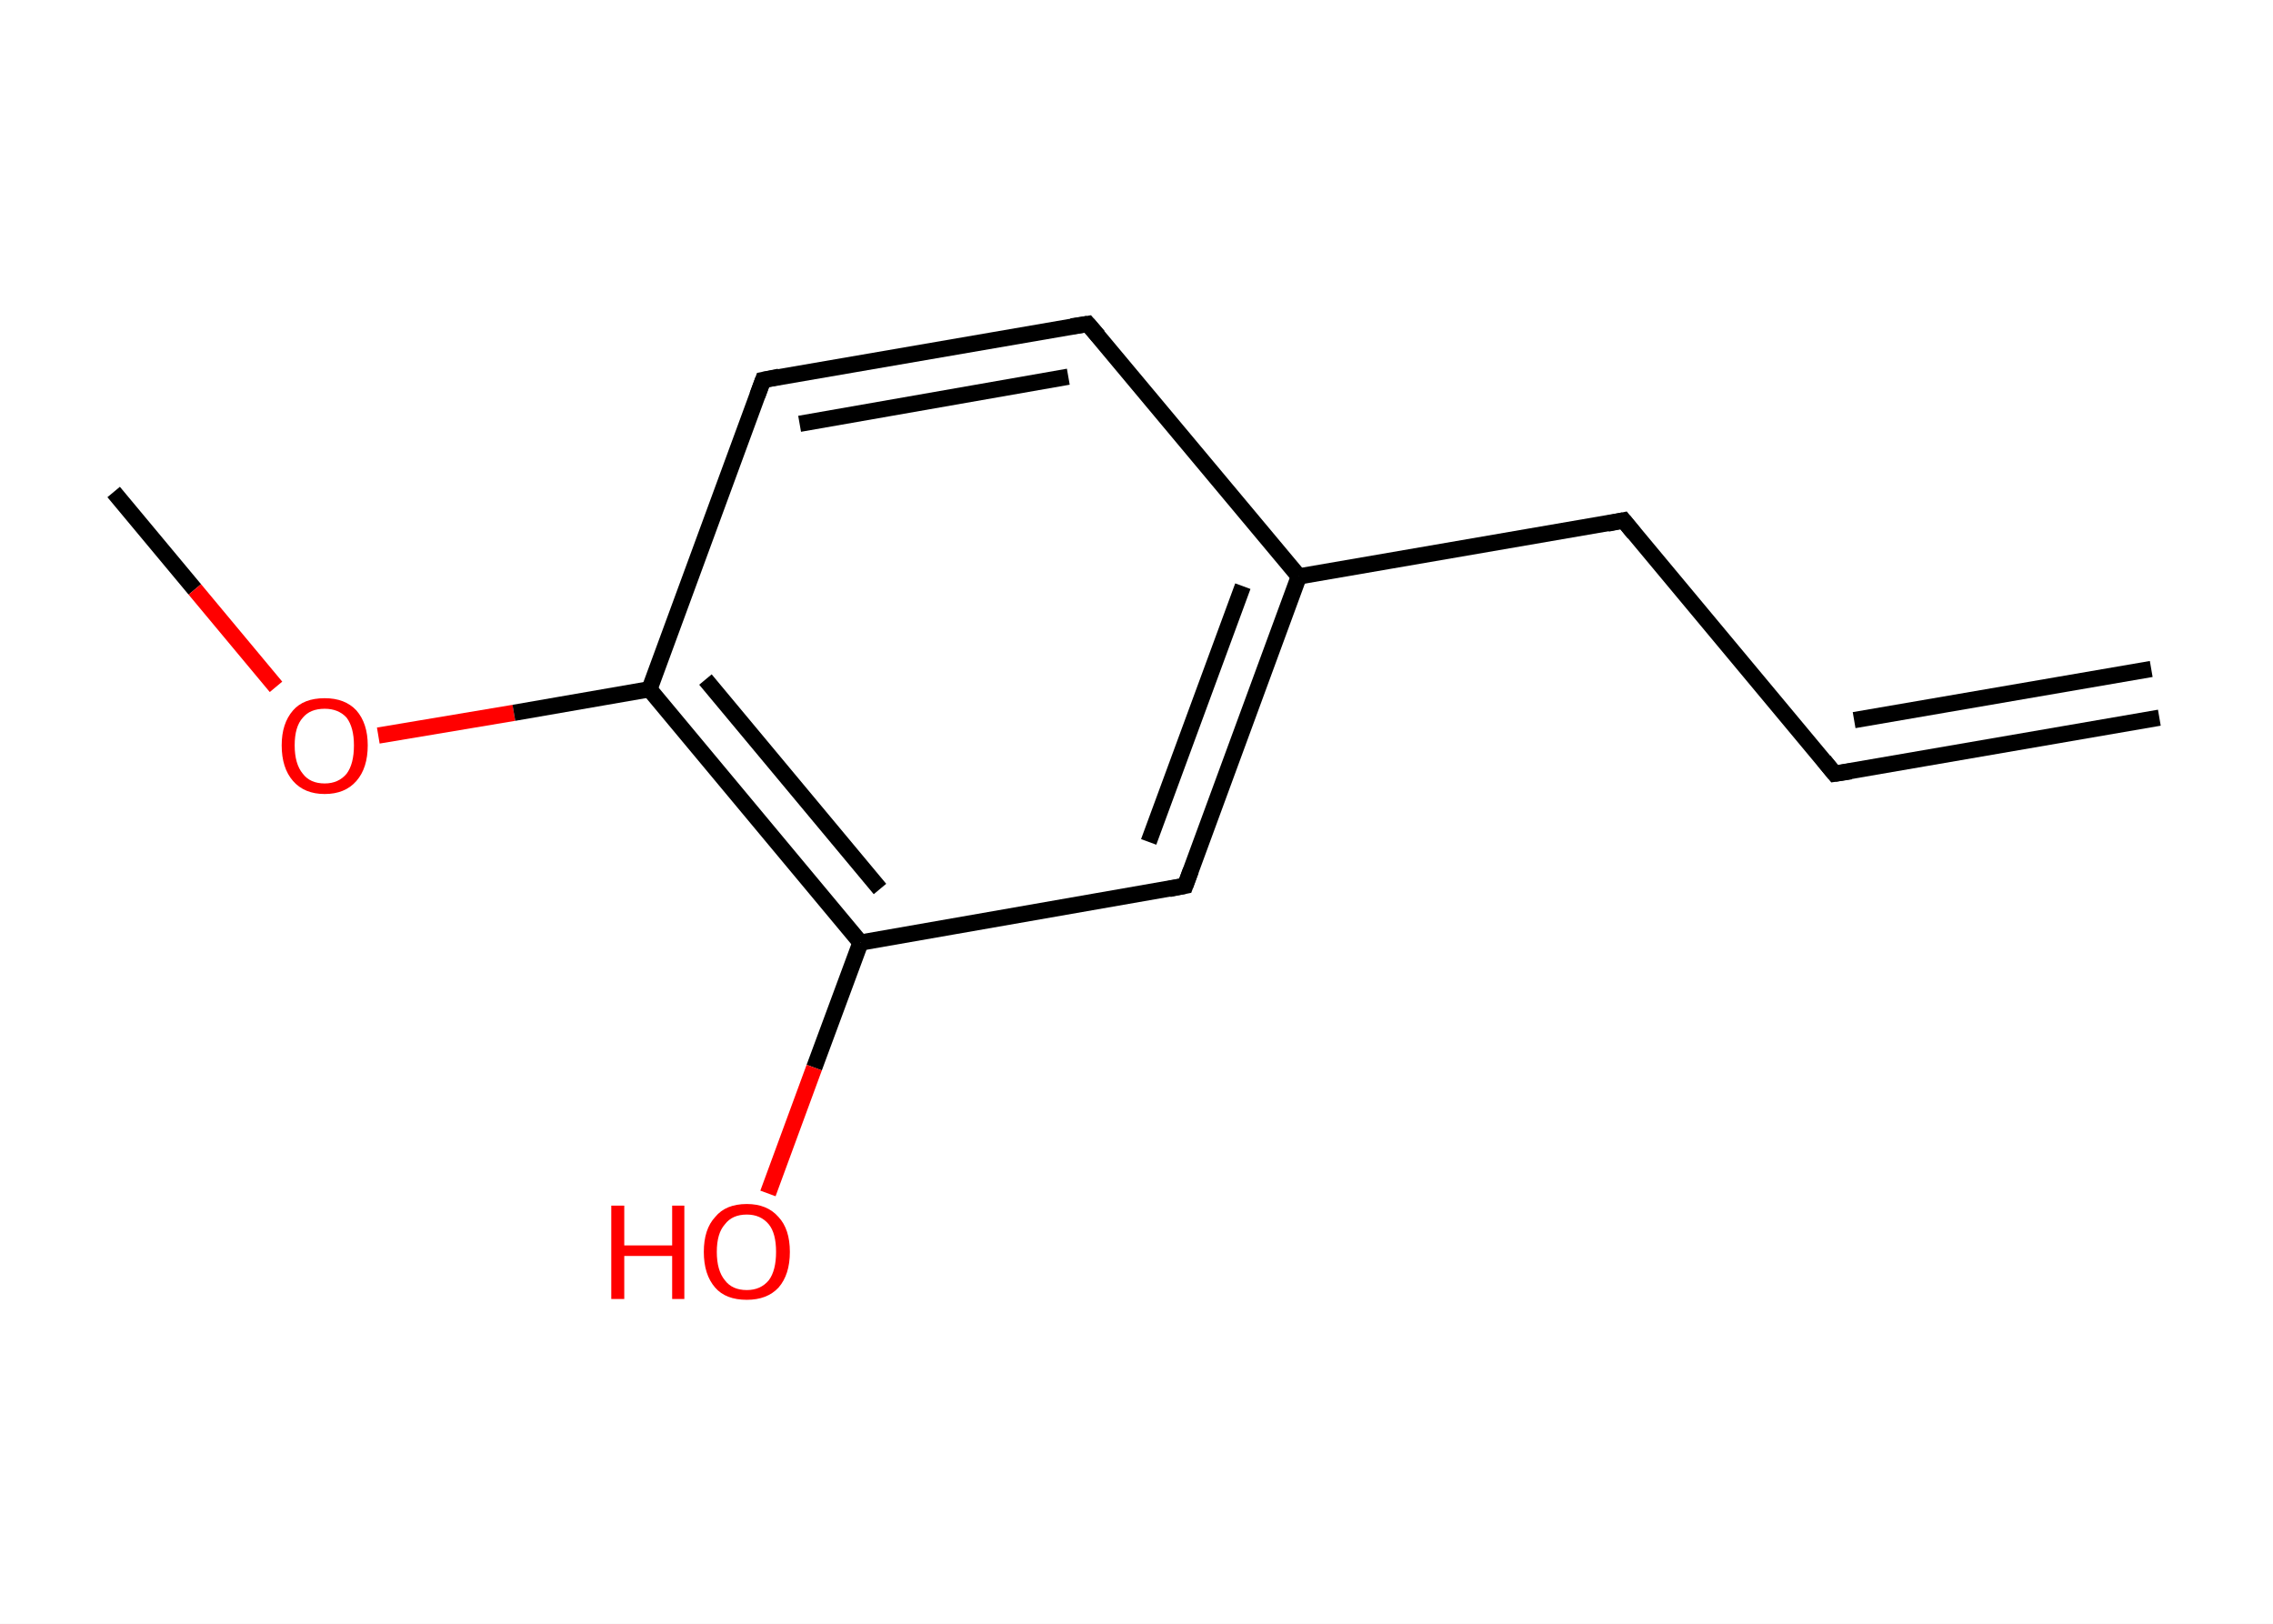
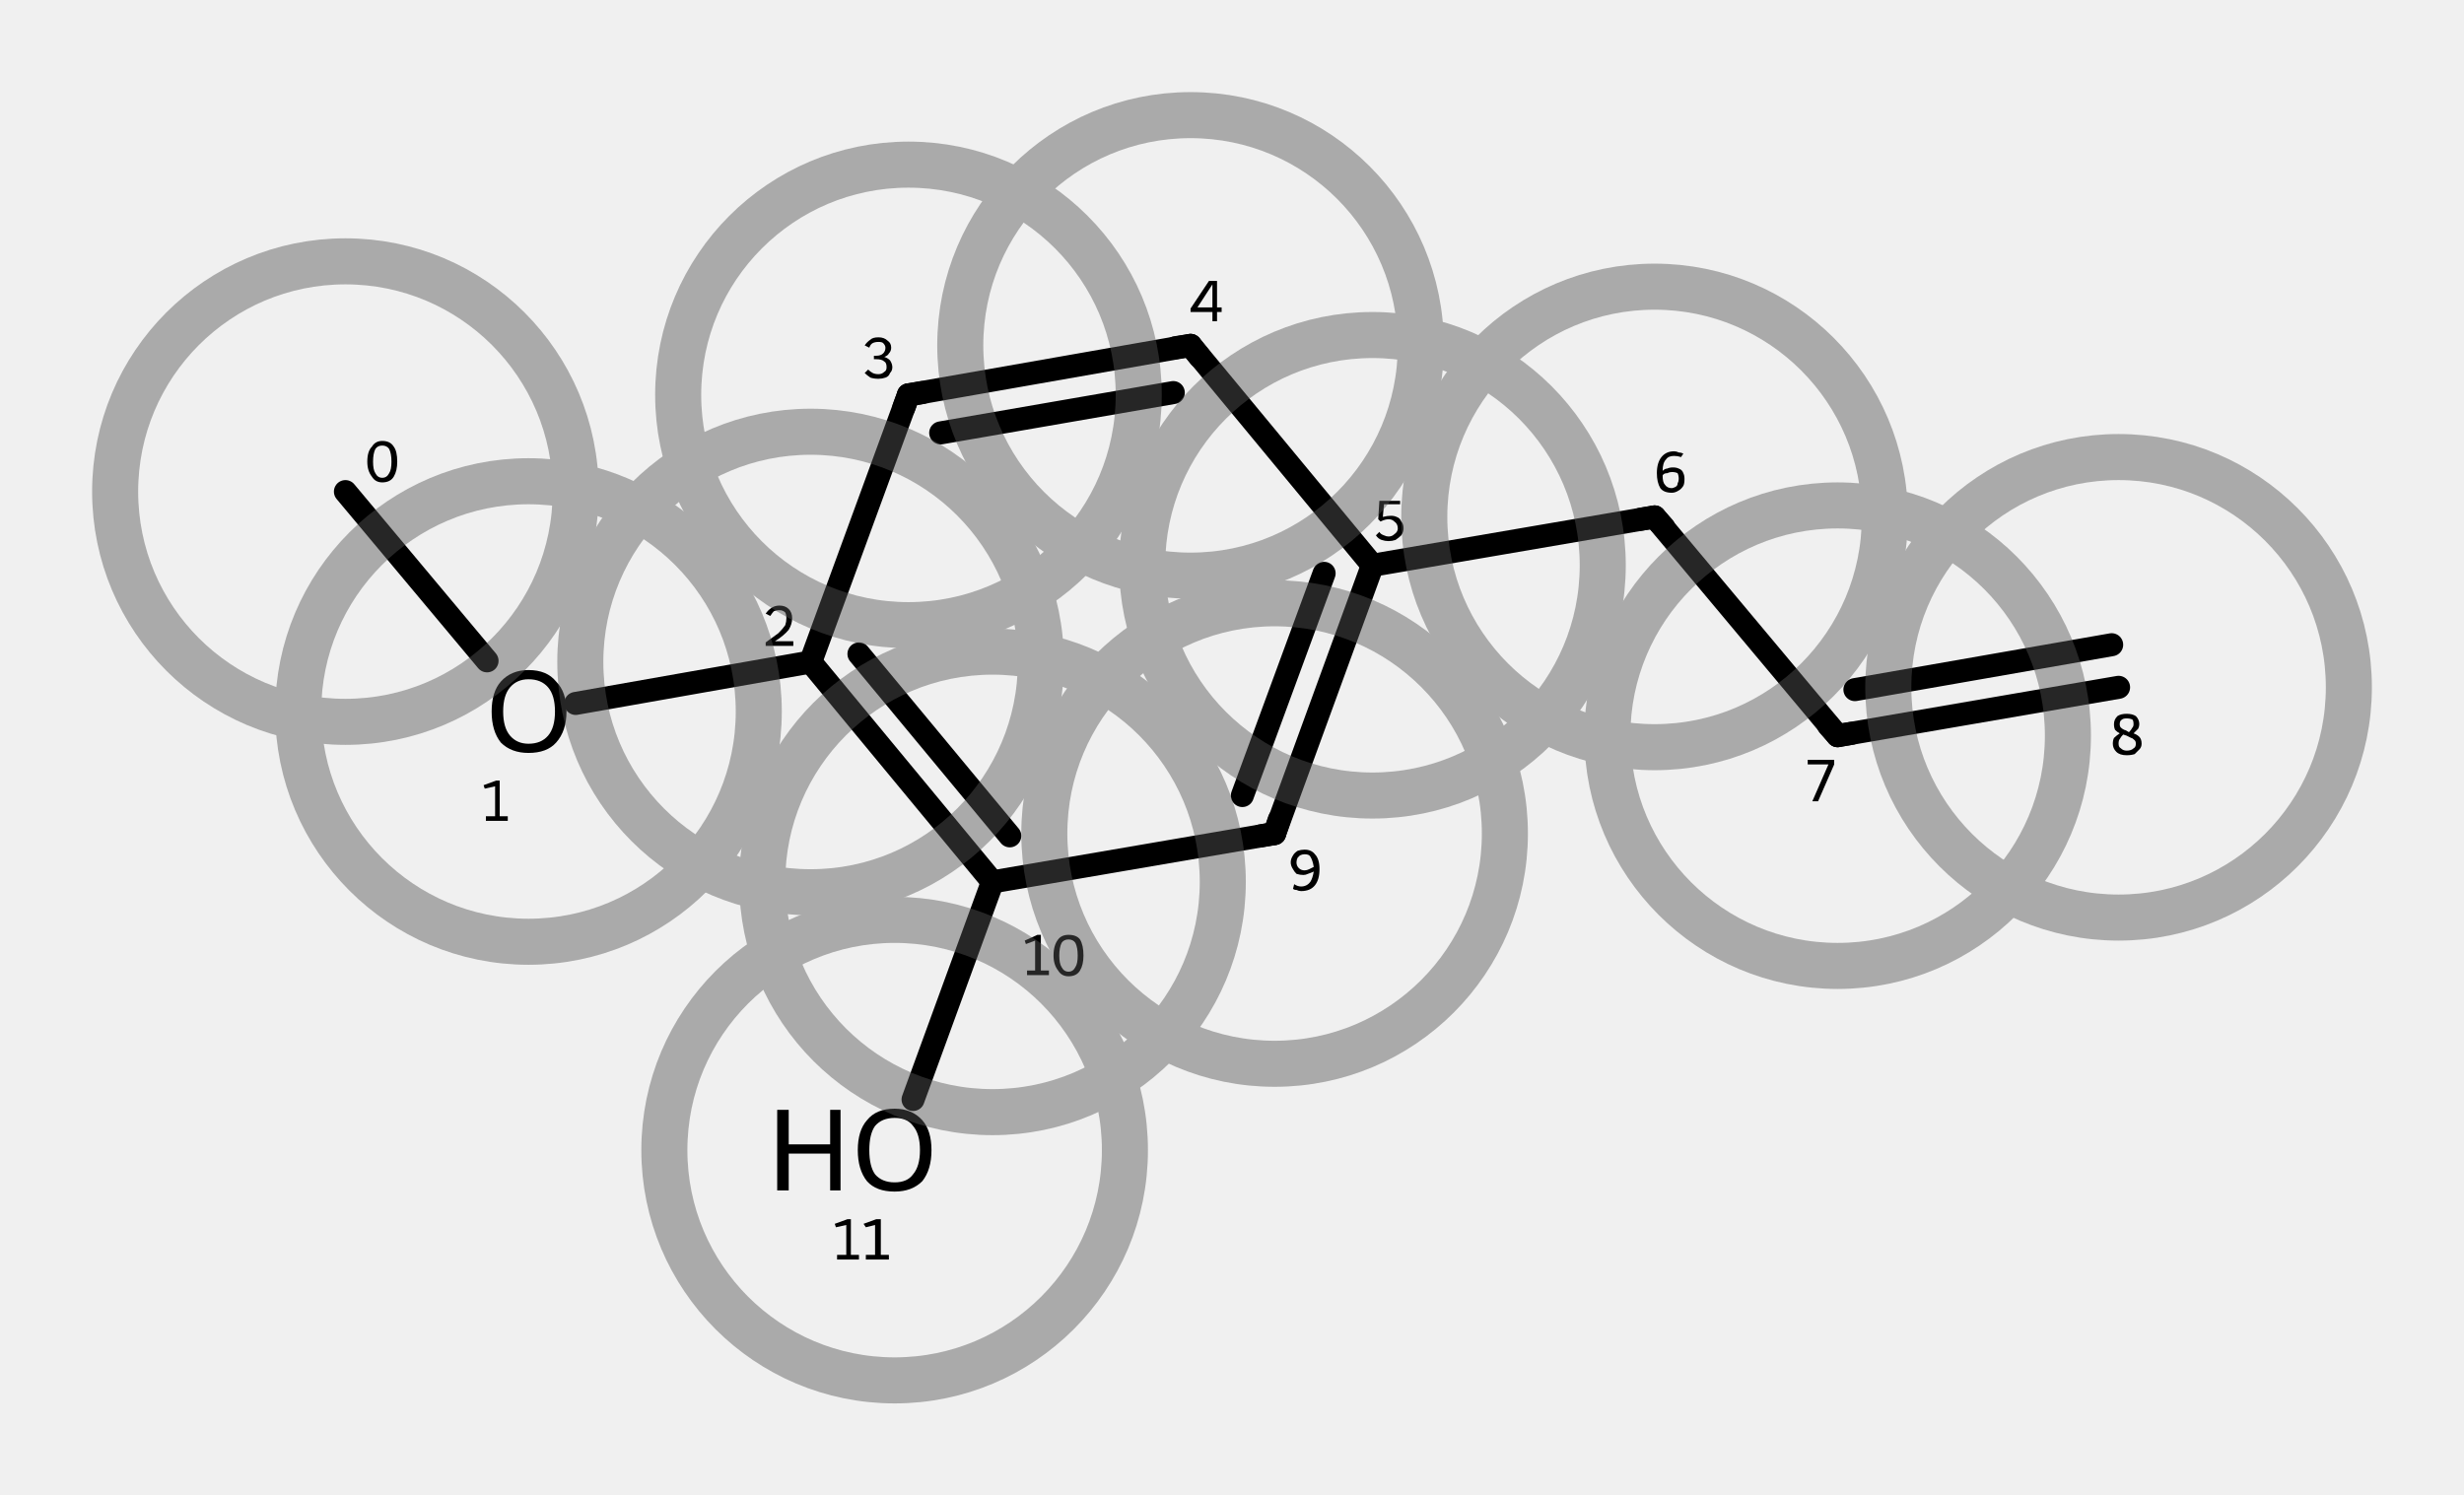
- <svg xmlns="http://www.w3.org/2000/svg" version="1.1" baseProfile="full" xml:space="preserve" width="280px" height="200px" viewBox="0 0 280 200">
-   <rect style="opacity:1.0;fill:#FFFFFF;stroke:none" width="280.0" height="200.0" x="0.0" y="0.0"> </rect>
-   <path class="bond-0 atom-0 atom-1" d="M 14.0,60.6 L 24.0,72.6" style="fill:none;fill-rule:evenodd;stroke:#000000;stroke-width:2.0px;stroke-linecap:butt;stroke-linejoin:miter;stroke-opacity:1" />
-   <path class="bond-0 atom-0 atom-1" d="M 24.0,72.6 L 34.0,84.6" style="fill:none;fill-rule:evenodd;stroke:#FF0000;stroke-width:2.0px;stroke-linecap:butt;stroke-linejoin:miter;stroke-opacity:1" />
-   <path class="bond-1 atom-1 atom-2" d="M 46.6,90.6 L 63.3,87.8" style="fill:none;fill-rule:evenodd;stroke:#FF0000;stroke-width:2.0px;stroke-linecap:butt;stroke-linejoin:miter;stroke-opacity:1" />
-   <path class="bond-1 atom-1 atom-2" d="M 63.3,87.8 L 80.0,84.9" style="fill:none;fill-rule:evenodd;stroke:#000000;stroke-width:2.0px;stroke-linecap:butt;stroke-linejoin:miter;stroke-opacity:1" />
-   <path class="bond-2 atom-2 atom-3" d="M 80.0,84.9 L 94.0,46.8" style="fill:none;fill-rule:evenodd;stroke:#000000;stroke-width:2.0px;stroke-linecap:butt;stroke-linejoin:miter;stroke-opacity:1" />
-   <path class="bond-3 atom-3 atom-4" d="M 94.0,46.8 L 134.0,39.9" style="fill:none;fill-rule:evenodd;stroke:#000000;stroke-width:2.0px;stroke-linecap:butt;stroke-linejoin:miter;stroke-opacity:1" />
-   <path class="bond-3 atom-3 atom-4" d="M 98.5,52.2 L 131.6,46.4" style="fill:none;fill-rule:evenodd;stroke:#000000;stroke-width:2.0px;stroke-linecap:butt;stroke-linejoin:miter;stroke-opacity:1" />
-   <path class="bond-4 atom-4 atom-5" d="M 134.0,39.9 L 160.0,71.0" style="fill:none;fill-rule:evenodd;stroke:#000000;stroke-width:2.0px;stroke-linecap:butt;stroke-linejoin:miter;stroke-opacity:1" />
-   <path class="bond-5 atom-5 atom-6" d="M 160.0,71.0 L 200.0,64.1" style="fill:none;fill-rule:evenodd;stroke:#000000;stroke-width:2.0px;stroke-linecap:butt;stroke-linejoin:miter;stroke-opacity:1" />
-   <path class="bond-6 atom-6 atom-7" d="M 200.0,64.1 L 226.0,95.3" style="fill:none;fill-rule:evenodd;stroke:#000000;stroke-width:2.0px;stroke-linecap:butt;stroke-linejoin:miter;stroke-opacity:1" />
-   <path class="bond-7 atom-7 atom-8" d="M 226.0,95.3 L 266.0,88.4" style="fill:none;fill-rule:evenodd;stroke:#000000;stroke-width:2.0px;stroke-linecap:butt;stroke-linejoin:miter;stroke-opacity:1" />
-   <path class="bond-7 atom-7 atom-8" d="M 228.4,88.7 L 265.0,82.4" style="fill:none;fill-rule:evenodd;stroke:#000000;stroke-width:2.0px;stroke-linecap:butt;stroke-linejoin:miter;stroke-opacity:1" />
-   <path class="bond-8 atom-5 atom-9" d="M 160.0,71.0 L 146.0,109.1" style="fill:none;fill-rule:evenodd;stroke:#000000;stroke-width:2.0px;stroke-linecap:butt;stroke-linejoin:miter;stroke-opacity:1" />
-   <path class="bond-8 atom-5 atom-9" d="M 153.1,72.2 L 141.5,103.7" style="fill:none;fill-rule:evenodd;stroke:#000000;stroke-width:2.0px;stroke-linecap:butt;stroke-linejoin:miter;stroke-opacity:1" />
-   <path class="bond-9 atom-9 atom-10" d="M 146.0,109.1 L 106.0,116.1" style="fill:none;fill-rule:evenodd;stroke:#000000;stroke-width:2.0px;stroke-linecap:butt;stroke-linejoin:miter;stroke-opacity:1" />
-   <path class="bond-10 atom-10 atom-11" d="M 106.0,116.1 L 100.3,131.5" style="fill:none;fill-rule:evenodd;stroke:#000000;stroke-width:2.0px;stroke-linecap:butt;stroke-linejoin:miter;stroke-opacity:1" />
-   <path class="bond-10 atom-10 atom-11" d="M 100.3,131.5 L 94.6,147.0" style="fill:none;fill-rule:evenodd;stroke:#FF0000;stroke-width:2.0px;stroke-linecap:butt;stroke-linejoin:miter;stroke-opacity:1" />
-   <path class="bond-11 atom-10 atom-2" d="M 106.0,116.1 L 80.0,84.9" style="fill:none;fill-rule:evenodd;stroke:#000000;stroke-width:2.0px;stroke-linecap:butt;stroke-linejoin:miter;stroke-opacity:1" />
-   <path class="bond-11 atom-10 atom-2" d="M 108.4,109.5 L 86.9,83.7" style="fill:none;fill-rule:evenodd;stroke:#000000;stroke-width:2.0px;stroke-linecap:butt;stroke-linejoin:miter;stroke-opacity:1" />
-   <path d="M 93.3,48.7 L 94.0,46.8 L 96.0,46.4" style="fill:none;stroke:#000000;stroke-width:2.0px;stroke-linecap:butt;stroke-linejoin:miter;stroke-miterlimit:10;stroke-opacity:1;" />
-   <path d="M 132.0,40.2 L 134.0,39.9 L 135.3,41.4" style="fill:none;stroke:#000000;stroke-width:2.0px;stroke-linecap:butt;stroke-linejoin:miter;stroke-miterlimit:10;stroke-opacity:1;" />
-   <path d="M 198.0,64.5 L 200.0,64.1 L 201.3,65.7" style="fill:none;stroke:#000000;stroke-width:2.0px;stroke-linecap:butt;stroke-linejoin:miter;stroke-miterlimit:10;stroke-opacity:1;" />
-   <path d="M 224.7,93.7 L 226.0,95.3 L 228.0,95.0" style="fill:none;stroke:#000000;stroke-width:2.0px;stroke-linecap:butt;stroke-linejoin:miter;stroke-miterlimit:10;stroke-opacity:1;" />
-   <path d="M 146.7,107.2 L 146.0,109.1 L 144.0,109.5" style="fill:none;stroke:#000000;stroke-width:2.0px;stroke-linecap:butt;stroke-linejoin:miter;stroke-miterlimit:10;stroke-opacity:1;" />
-   <path class="atom-1" d="M 34.7 91.8 Q 34.7 89.1, 36.1 87.5 Q 37.4 86.0, 40.0 86.0 Q 42.5 86.0, 43.9 87.5 Q 45.3 89.1, 45.3 91.8 Q 45.3 94.6, 43.9 96.2 Q 42.5 97.8, 40.0 97.8 Q 37.5 97.8, 36.1 96.2 Q 34.7 94.6, 34.7 91.8 M 40.0 96.5 Q 41.7 96.5, 42.7 95.3 Q 43.6 94.1, 43.6 91.8 Q 43.6 89.6, 42.7 88.4 Q 41.7 87.3, 40.0 87.3 Q 38.2 87.3, 37.3 88.4 Q 36.3 89.5, 36.3 91.8 Q 36.3 94.1, 37.3 95.3 Q 38.2 96.5, 40.0 96.5 " fill="#FF0000" />
-   <path class="atom-11" d="M 75.3 148.5 L 76.9 148.5 L 76.9 153.4 L 82.8 153.4 L 82.8 148.5 L 84.3 148.5 L 84.3 160.0 L 82.8 160.0 L 82.8 154.7 L 76.9 154.7 L 76.9 160.0 L 75.3 160.0 L 75.3 148.5 " fill="#FF0000" />
-   <path class="atom-11" d="M 86.7 154.2 Q 86.7 151.4, 88.1 149.9 Q 89.4 148.3, 92.0 148.3 Q 94.5 148.3, 95.9 149.9 Q 97.3 151.4, 97.3 154.2 Q 97.3 157.0, 95.9 158.6 Q 94.5 160.1, 92.0 160.1 Q 89.4 160.1, 88.1 158.6 Q 86.7 157.0, 86.7 154.2 M 92.0 158.9 Q 93.7 158.9, 94.7 157.7 Q 95.6 156.5, 95.6 154.2 Q 95.6 151.9, 94.7 150.8 Q 93.7 149.6, 92.0 149.6 Q 90.2 149.6, 89.3 150.8 Q 88.3 151.9, 88.3 154.2 Q 88.3 156.5, 89.3 157.7 Q 90.2 158.9, 92.0 158.9 " fill="#FF0000" />
+ <svg xmlns="http://www.w3.org/2000/svg" version="1.1" baseProfile="full" xml:space="preserve" width="214.0" height="129.8" viewBox="23.8 4.2 214.0 129.8">
+   <g class="shading">
+     <g id="shading_xeno_dae55cb726" />
+   </g>
+   <g class="mol_halo">
+     <g id="mol_halo_xeno_dae55cb726" />
+   </g>
+   <g class="lines" style="stroke:#000000;stroke-width:2.0;stroke-miterlimit:10;stroke-opacity:1;stroke-linecap:round;stroke-linejoin:round">
+     <g id="lines_xeno_dae55cb726">
+       <path class="bond-0 atom-0 atom-1" d="m53.8 46.9l12.3 14.7" />
+       <path class="bond-1 atom-1 atom-2" d="m73.8 65.3l20.4 -3.6" />
+       <path class="bond-2 atom-2 atom-3" d="m94.2 61.7l8.5 -23.2" />
+       <path class="bond-3 atom-3 atom-4" d="m102.7 38.5l24.5 -4.3" />
+       <path class="bond-3 atom-3 atom-4" d="m105.5 41.8l20.2 -3.5" />
+       <path class="bond-4 atom-4 atom-5" d="m127.2 34.2l15.8 19.1" />
+       <path class="bond-5 atom-5 atom-6" d="m143 53.3l24.5 -4.2" />
+       <path class="bond-6 atom-6 atom-7" d="m167.5 49.1l15.9 19" />
+       <path class="bond-7 atom-7 atom-8" d="m183.4 68.1l24.4 -4.2" />
+       <path class="bond-7 atom-7 atom-8" d="m184.9 64.1l22.3 -3.9" />
+       <path class="bond-8 atom-5 atom-9" d="m143 53.3l-8.5 23.3" />
+       <path class="bond-8 atom-5 atom-9" d="m138.8 54l-7.1 19.3" />
+       <path class="bond-9 atom-9 atom-10" d="m134.5 76.6l-24.5 4.2" />
+       <path class="bond-10 atom-10 atom-11" d="m110 80.8l-6.9 18.9" />
+       <path class="bond-11 atom-10 atom-2" d="m110 80.8l-15.8 -19.1" />
+       <path class="bond-11 atom-10 atom-2" d="m111.5 76.8l-13.1 -15.8" />
+       <path d="m102.3 39.6l0.4 -1.1 l1.2 -0.2" />
+       <path d="m125.9 34.4l1.3 -0.2 l0.8 1" />
+       <path d="m166.3 49.3l1.2 -0.2 l0.8 0.9" />
+       <path d="m182.6 67.2l0.8 0.9 l1.2 -0.2" />
+       <path d="m134.9 75.4l-0.4 1.2 l-1.2 0.2" />
+     </g>
+   </g>
+   <g class="text">
+     <g id="text_xeno_dae55cb726">
+       <path class="atom-1" d="M 66.5 66.0 Q 66.5 64.3, 67.3 63.4 Q 68.2 62.4, 69.7 62.4 Q 71.3 62.4, 72.1 63.4 Q 73.0 64.3, 73.0 66.0 Q 73.0 67.7, 72.1 68.7 Q 71.3 69.6, 69.7 69.6 Q 68.2 69.6, 67.3 68.7 Q 66.5 67.7, 66.5 66.0 M 69.7 68.8 Q 70.8 68.8, 71.4 68.1 Q 72.0 67.4, 72.0 66.0 Q 72.0 64.6, 71.4 63.9 Q 70.8 63.2, 69.7 63.2 Q 68.7 63.2, 68.1 63.9 Q 67.5 64.6, 67.5 66.0 Q 67.5 67.4, 68.1 68.1 Q 68.7 68.8, 69.7 68.8 " />
+       <path class="atom-11" d="M 91.3 100.6 L 92.3 100.6 L 92.3 103.6 L 95.9 103.6 L 95.9 100.6 L 96.8 100.6 L 96.8 107.6 L 95.9 107.6 L 95.9 104.4 L 92.3 104.4 L 92.3 107.6 L 91.3 107.6 L 91.3 100.6 " />
+       <path class="atom-11" d="M 98.3 104.1 Q 98.3 102.4, 99.1 101.5 Q 99.9 100.5, 101.5 100.5 Q 103.0 100.5, 103.9 101.5 Q 104.7 102.4, 104.7 104.1 Q 104.7 105.8, 103.9 106.8 Q 103.0 107.7, 101.5 107.7 Q 99.9 107.7, 99.1 106.8 Q 98.3 105.8, 98.3 104.1 M 101.5 106.9 Q 102.6 106.9, 103.1 106.2 Q 103.7 105.5, 103.7 104.1 Q 103.7 102.7, 103.1 102.0 Q 102.6 101.3, 101.5 101.3 Q 100.4 101.3, 99.8 102.0 Q 99.3 102.7, 99.3 104.1 Q 99.3 105.5, 99.8 106.2 Q 100.4 106.9, 101.5 106.9 " />
+       <path class="note" d="m57 46.1q-0.6 0 -0.9 -0.5q-0.4 -0.5 -0.4 -1.3q0 -0.9 0.4 -1.3q0.3 -0.5 0.9 -0.5q0.7 0 1 0.5q0.3 0.4 0.3 1.3q0 0.8 -0.3 1.3q-0.3 0.5 -1 0.5m0 -0.4q0.4 0 0.6 -0.4q0.2 -0.3 0.2 -1q0 -0.7 -0.2 -1.1q-0.2 -0.3 -0.6 -0.3q-0.4 0 -0.6 0.3q-0.2 0.4 -0.2 1.1q0 0.7 0.2 1q0.2 0.4 0.6 0.4" />
+       <use href="#s0_xeno_dae55cb726" x="66" y="75.1" class="note" />
+       <path class="note" d="m90.3 57.5q0.2 -0.3 0.5 -0.5q0.3 -0.2 0.7 -0.2q0.5 0 0.8 0.3q0.3 0.3 0.3 0.8q0 0.5 -0.3 1q-0.4 0.5 -1.2 1l1.6 0 l0 0.4 l-2.4 0 l0 -0.3 q0.7 -0.5 1.1 -0.8q0.4 -0.4 0.6 -0.7q0.1 -0.3 0.1 -0.6q0 -0.3 -0.1 -0.5q-0.2 -0.2 -0.5 -0.2q-0.3 0 -0.5 0.1q-0.1 0.1 -0.3 0.4l-0.4 -0.2" />
+       <path class="note" d="m100.6 35.2q0.3 0.1 0.5 0.3q0.2 0.3 0.2 0.6q0 0.3 -0.2 0.5q-0.1 0.3 -0.4 0.4q-0.3 0.1 -0.6 0.1q-0.4 0 -0.7 -0.1q-0.3 -0.2 -0.5 -0.4l0.3 -0.3 q0.2 0.2 0.4 0.3q0.2 0.1 0.5 0.1q0.3 0 0.5 -0.2q0.2 -0.1 0.2 -0.4q0 -0.4 -0.2 -0.5q-0.2 -0.2 -0.7 -0.2l-0.2 0 l0 -0.3 l0.2 0 q0.4 0 0.6 -0.2q0.2 -0.2 0.2 -0.5q0 -0.2 -0.2 -0.4q-0.1 -0.1 -0.4 -0.1q-0.3 0 -0.5 0.1q-0.2 0.1 -0.3 0.4l-0.4 -0.2 q0.2 -0.3 0.5 -0.5q0.2 -0.2 0.7 -0.2q0.5 0 0.8 0.3q0.3 0.2 0.3 0.6q0 0.3 -0.2 0.5q-0.1 0.2 -0.4 0.3" />
+       <path class="note" d="m129.5 30.9l0.4 0 l0 0.4 l-0.4 0 l0 0.8 l-0.4 0 l0 -0.8 l-1.9 0 l0 -0.3 l1.6 -2.4 l0.7 0 l0 2.3 m-1.7 0l1.3 0 l0 -2 l-1.3 2" />
+       <path class="note" d="m144.6 49q0.3 0 0.5 0.1q0.3 0.1 0.4 0.4q0.2 0.2 0.2 0.6q0 0.3 -0.2 0.6q-0.2 0.2 -0.5 0.4q-0.3 0.1 -0.6 0.1q-0.3 0 -0.6 -0.1q-0.3 -0.1 -0.5 -0.4l0.3 -0.3 q0.1 0.2 0.4 0.3q0.2 0.1 0.4 0.1q0.3 0 0.5 -0.2q0.3 -0.2 0.3 -0.5q0 -0.4 -0.3 -0.6q-0.2 -0.2 -0.5 -0.2q-0.3 0 -0.7 0.2l-0.2 -0.2 l0.1 -1.6 l1.8 0 l0 0.3 l-1.4 0 l-0.1 1.1 q0.4 -0.1 0.7 -0.1" />
+       <path class="note" d="m169.1 44.8q0.3 0 0.5 0.1q0.3 0.1 0.4 0.4q0.1 0.2 0.1 0.5q0 0.4 -0.1 0.6q-0.2 0.3 -0.4 0.4q-0.3 0.2 -0.6 0.2q-0.7 0 -1 -0.4q-0.3 -0.5 -0.3 -1.3q0 -0.9 0.4 -1.4q0.4 -0.5 1.1 -0.5q0.2 0 0.4 0.1q0.2 0 0.4 0.1l-0.2 0.3 q-0.3 -0.1 -0.6 -0.1q-0.5 0 -0.7 0.3q-0.3 0.3 -0.3 1q0.2 -0.2 0.4 -0.2q0.2 -0.1 0.5 -0.1m-0.1 1.8q0.1 0 0.3 -0.1q0.2 -0.1 0.2 -0.3q0.1 -0.2 0.1 -0.4q0 -0.3 -0.1 -0.5q-0.2 -0.1 -0.5 -0.1q-0.2 0 -0.4 0.1q-0.3 0 -0.4 0.2q0 0.6 0.2 0.8q0.2 0.3 0.6 0.3" />
+       <path class="note" d="m182.6 70.6l-1.8 0 l0 -0.4 l2.3 0 l0 0.4 l-1.4 3.2 l-0.5 0 l1.4 -3.2" />
+       <path class="note" d="m209.1 67.9q0.3 0.1 0.5 0.3q0.2 0.2 0.2 0.6q0 0.3 -0.2 0.5q-0.2 0.2 -0.4 0.4q-0.3 0.1 -0.7 0.1q-0.6 0 -0.9 -0.3q-0.3 -0.3 -0.3 -0.7q0 -0.3 0.1 -0.5q0.2 -0.2 0.5 -0.4q-0.2 -0.1 -0.4 -0.3q-0.1 -0.2 -0.1 -0.5q0 -0.4 0.3 -0.7q0.3 -0.2 0.8 -0.2q0.5 0 0.8 0.2q0.3 0.3 0.3 0.7q0 0.2 -0.1 0.4q-0.2 0.2 -0.4 0.4m-0.6 -1.3q-0.3 0 -0.4 0.1q-0.2 0.1 -0.2 0.4q0 0.2 0.1 0.3q0.1 0.1 0.3 0.2q0.1 0 0.4 0.2q0.2 -0.2 0.3 -0.4q0.1 -0.1 0.1 -0.3q0 -0.3 -0.1 -0.4q-0.2 -0.1 -0.5 -0.1m0 2.8q0.4 0 0.6 -0.2q0.2 -0.1 0.2 -0.4q0 -0.2 -0.1 -0.3q-0.2 -0.2 -0.3 -0.2q-0.2 -0.1 -0.4 -0.2l-0.3 -0.1 q-0.2 0.2 -0.3 0.4q-0.1 0.1 -0.1 0.4q0 0.3 0.2 0.4q0.2 0.2 0.5 0.2" />
+       <path class="note" d="m137.1 78q0.6 0 0.9 0.4q0.4 0.4 0.4 1.3q0 0.9 -0.4 1.4q-0.4 0.5 -1.2 0.5q-0.2 0 -0.4 -0.1q-0.2 0 -0.3 -0.1l0.1 -0.4 q0.3 0.2 0.6 0.2q0.5 0 0.8 -0.4q0.2 -0.3 0.3 -0.9q-0.2 0.1 -0.5 0.2q-0.2 0.1 -0.4 0.1q-0.3 0 -0.6 -0.1q-0.2 -0.2 -0.3 -0.4q-0.2 -0.3 -0.2 -0.6q0 -0.3 0.2 -0.6q0.1 -0.2 0.4 -0.4q0.3 -0.1 0.6 -0.1m-0.7 1.1q0 0.3 0.2 0.5q0.2 0.2 0.5 0.2q0.2 0 0.4 -0.1q0.2 -0.1 0.4 -0.2q-0.1 -0.6 -0.3 -0.9q-0.1 -0.2 -0.5 -0.2q-0.2 0 -0.4 0.1q-0.1 0.1 -0.2 0.2q-0.1 0.2 -0.1 0.4" />
+       <path class="note" d="m113 88.5l0.7 0 l0 -2.6 l-0.8 0.3 l-0.1 -0.3 l1.1 -0.5 l0.3 0 l0 3.1 l0.7 0 l0 0.4 l-1.9 0 l0 -0.4" />
+       <path class="note" d="m116.6 89q-0.6 0 -0.9 -0.5q-0.4 -0.5 -0.4 -1.3q0 -0.9 0.4 -1.4q0.3 -0.4 0.9 -0.4q0.7 0 1 0.4q0.3 0.5 0.3 1.4q0 0.8 -0.3 1.3q-0.3 0.5 -1 0.5m0 -0.4q0.4 0 0.6 -0.4q0.2 -0.3 0.2 -1q0 -0.7 -0.2 -1.1q-0.2 -0.3 -0.6 -0.3q-0.4 0 -0.6 0.3q-0.2 0.4 -0.2 1.1q0 0.7 0.2 1q0.2 0.4 0.6 0.4" />
+       <use href="#s0_xeno_dae55cb726" x="96.5" y="113.2" class="note" />
+       <path class="note" d="m99 113.2l0.8 0 l0 -2.6 l-0.8 0.2 l-0.2 -0.3 l1.1 -0.4 l0.4 0 l0 3.1 l0.7 0 l0 0.4 l-2 0 l0 -0.4" />
+     </g>
+   </g>
+   <g class="overlay">
+     <g id="overlay_xeno_dae55cb726" />
+     <use href="#mark_xeno_dae55cb726" class="halo" stroke="#555" opacity="0.45" style="fill:none;stroke-width:4.0" />
+     <g class="mark" style="fill:none;stroke-width:2.0;opacity:0.7">
+       <g id="mark_xeno_dae55cb726">
+         <circle r="20.0" cx="53.8" cy="46.9" class="atom-0" />
+         <circle r="20.0" cx="69.7" cy="66.0" class="atom-1" />
+         <circle r="20.0" cx="94.2" cy="61.7" class="atom-2" />
+         <circle r="20.0" cx="102.7" cy="38.5" class="atom-3" />
+         <circle r="20.0" cx="127.2" cy="34.2" class="atom-4" />
+         <circle r="20.0" cx="143.0" cy="53.3" class="atom-5" />
+         <circle r="20.0" cx="167.5" cy="49.1" class="atom-6" />
+         <circle r="20.0" cx="183.4" cy="68.1" class="atom-7" />
+         <circle r="20.0" cx="207.8" cy="63.9" class="atom-8" />
+         <circle r="20.0" cx="134.5" cy="76.6" class="atom-9" />
+         <circle r="20.0" cx="110.0" cy="80.8" class="atom-10" />
+         <circle r="20.0" cx="101.5" cy="104.1" class="atom-11" />
+       </g>
+     </g>
+   </g>
+   <defs>
+     <path id="s0_xeno_dae55cb726" d="M0,0l0.8 0 l0 -2.6 l-0.9 0.2 l-0.1 -0.3 l1.1 -0.4 l0.3 0 l0 3.1 l0.7 0 l0 0.4 l-1.9 0 l0 -0.4" />
+   </defs>
</svg>
